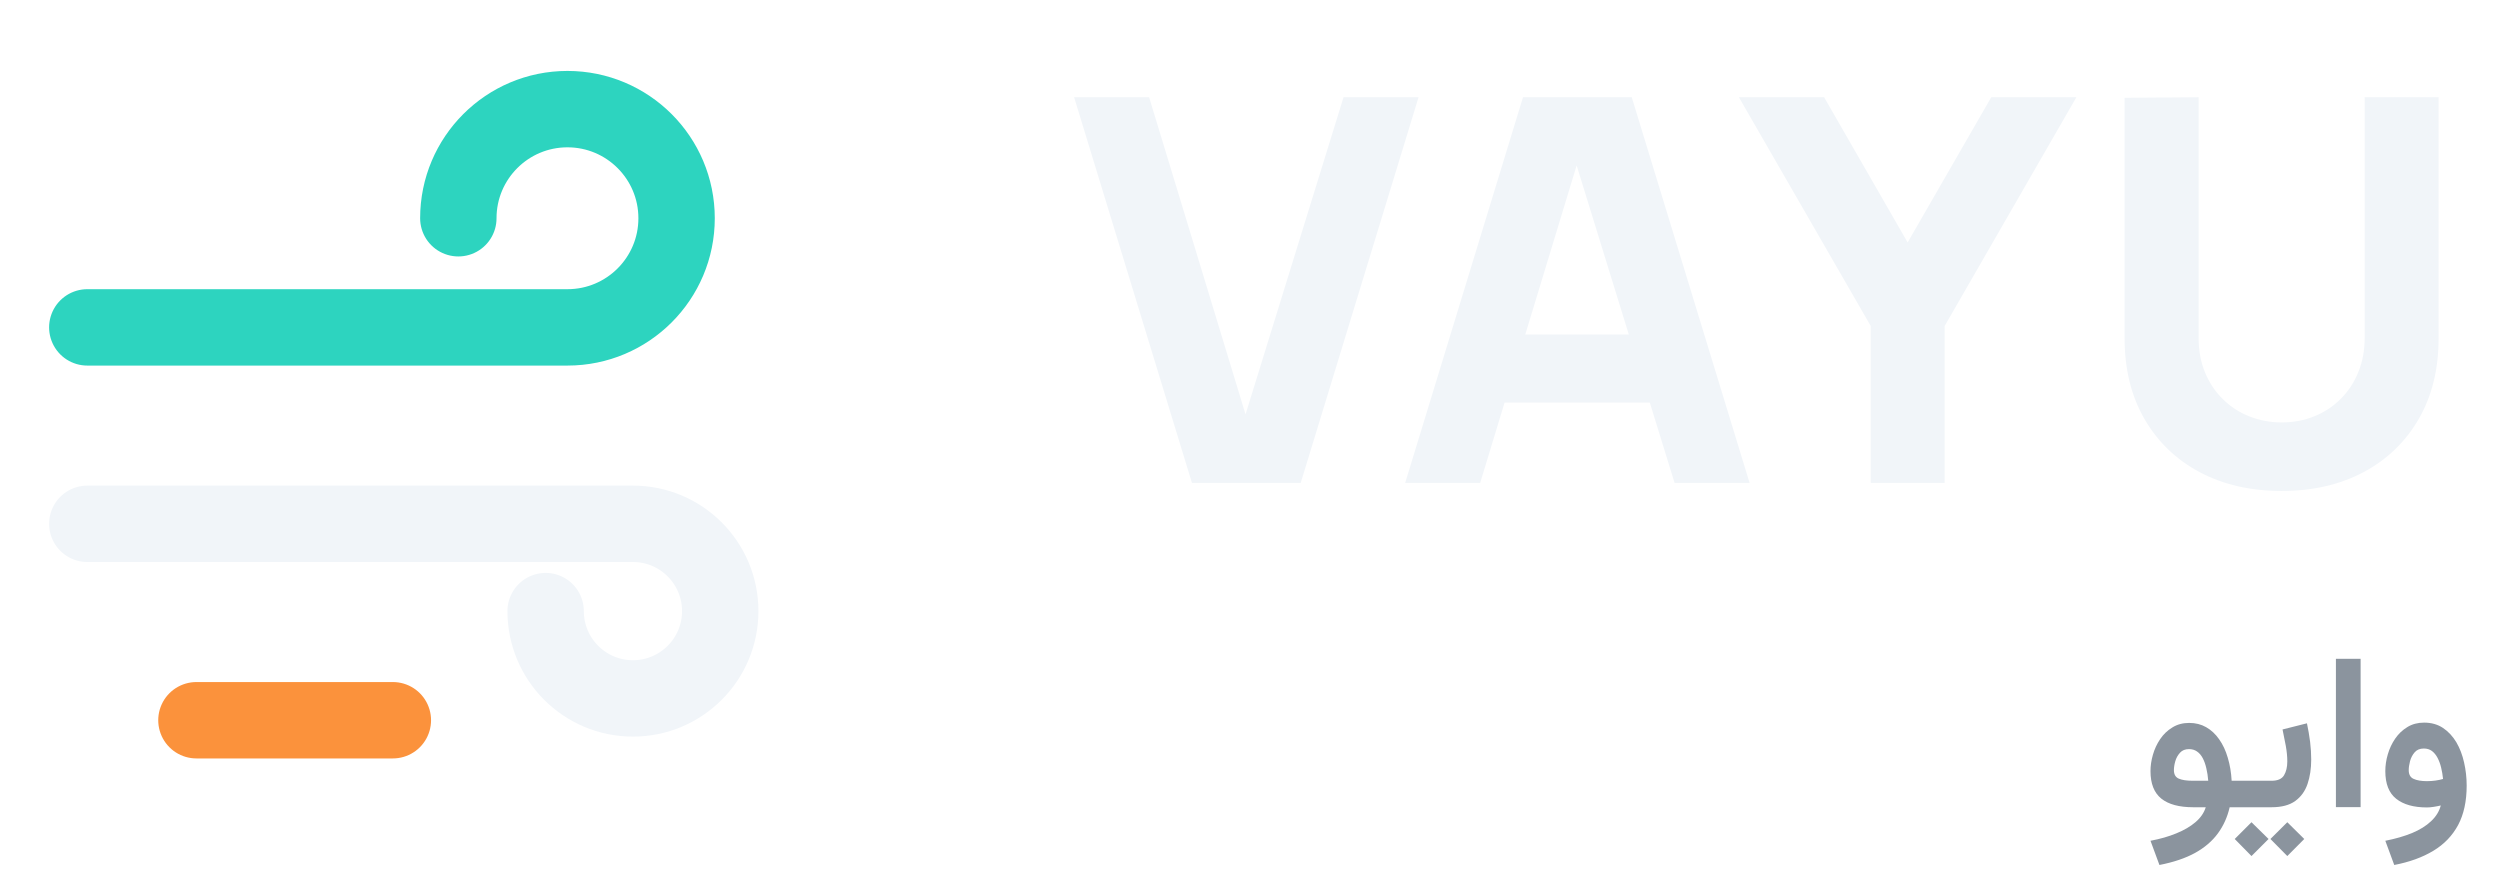
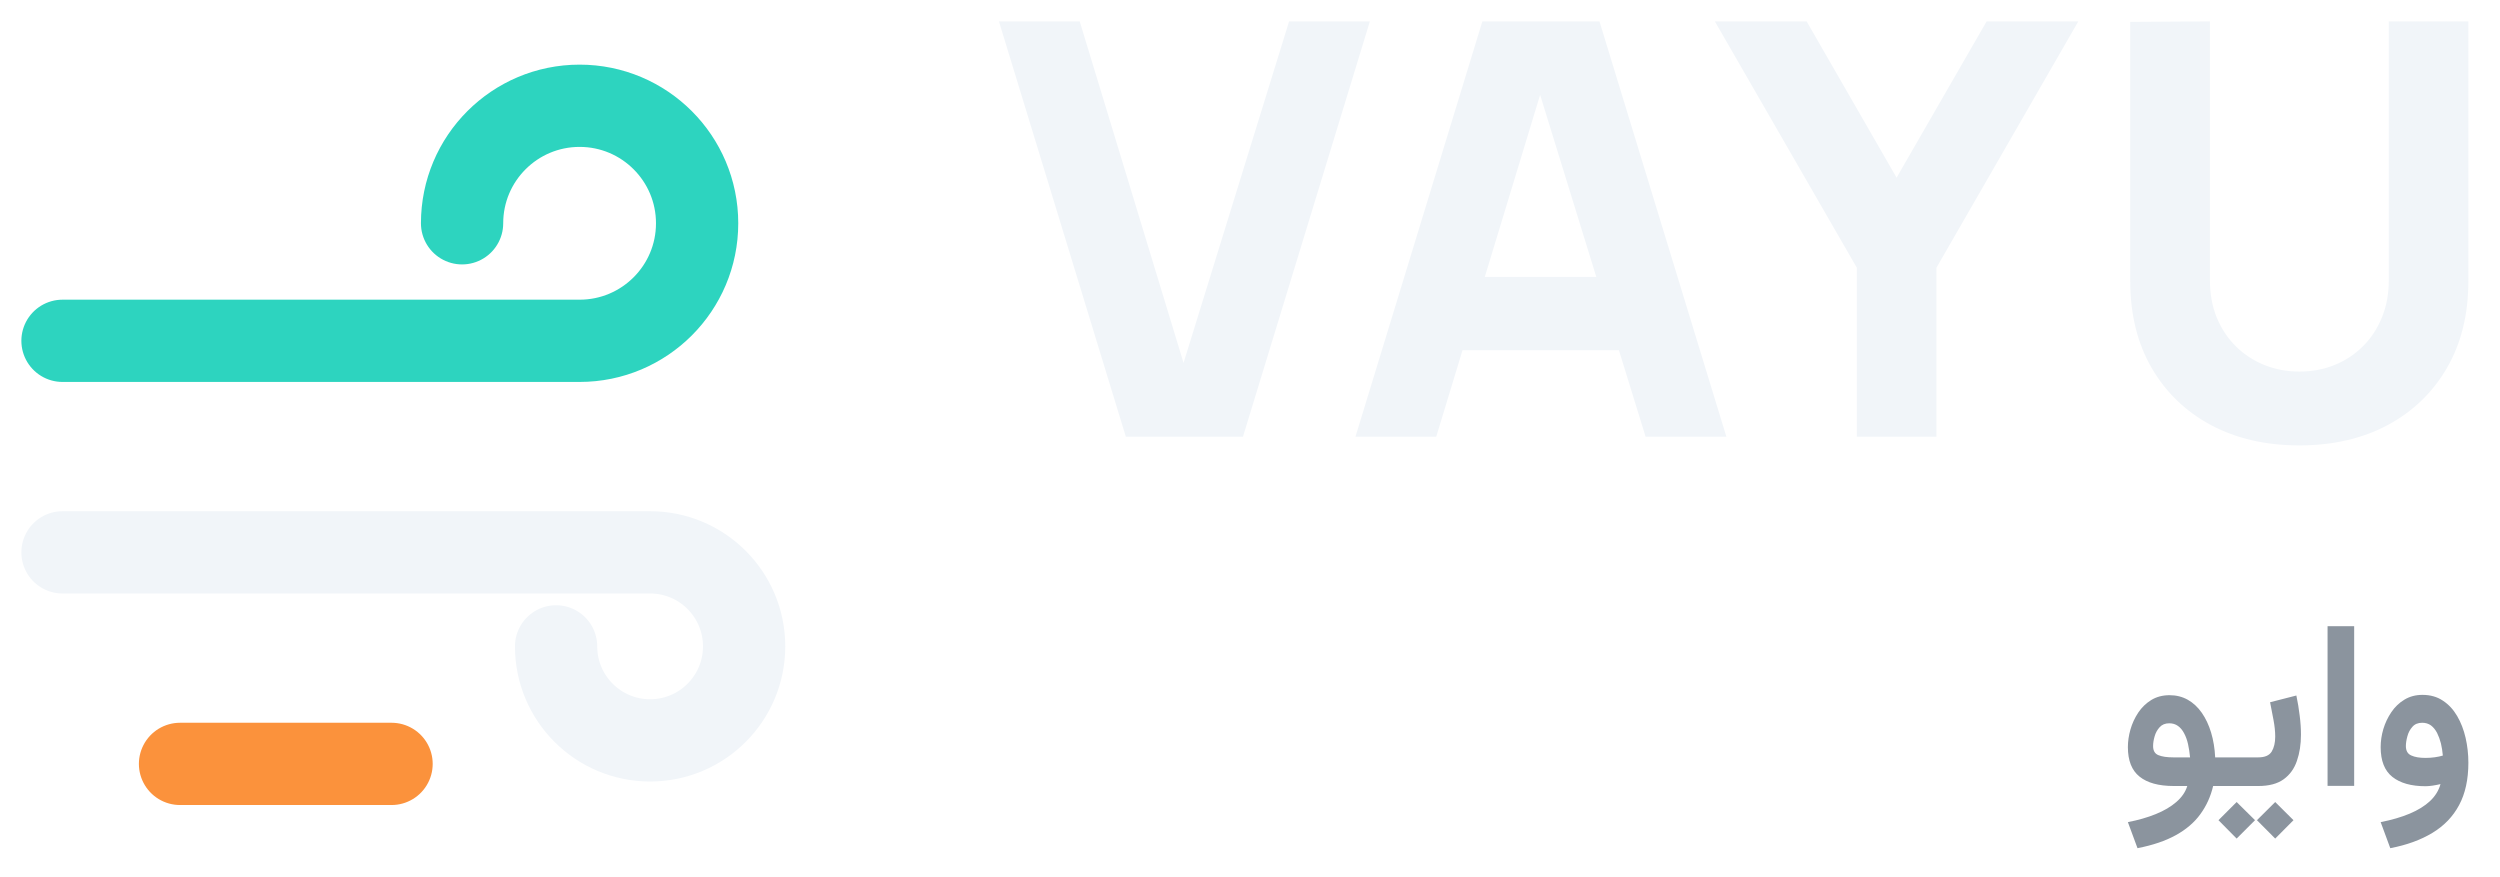
- <svg xmlns="http://www.w3.org/2000/svg" viewBox="0 0 252 89" width="252" height="89" role="img" aria-labelledby="title">
-   <g fill="none" stroke-linecap="round" stroke-linejoin="round" stroke-width="7" transform="scale(1.1)">
+ <svg xmlns="http://www.w3.org/2000/svg" viewBox="0 0 234 82" width="234" height="82" role="img" aria-labelledby="title">
+   <g fill="none" stroke-linecap="round" stroke-linejoin="round" stroke-width="7" transform="translate(-2.95 -1.1) scale(1.1)">
    <path d="M8 30 H52 A10 10 0 1 0 42 20" stroke="#2DD4BF" />
    <path d="M8 48 H58 A8 8 0 1 1 50 56" stroke="#F1F5F9" />
    <path d="M18 66 H36" stroke="#FB923C" />
  </g>
-   <path d="M120.15 48.68 108.27 9.8H115.83L125.55 41.77L135.43 9.8H142.99L131.11 48.68ZM141.64 48.68 153.52 9.8H164.48L176.36 48.68H168.8L158.22 14.39H159.62L149.2 48.68ZM148.77 40.58V33.72H169.29V40.58ZM188.57 48.68V32.86L175.28 9.8H183.87L192.29 24.44L200.72 9.8H209.3L196.02 32.86V48.68ZM229.99 49.49Q225.29 49.49 221.72 47.59Q218.16 45.69 216.16 42.23Q214.16 38.77 214.16 34.1V9.86L221.62 9.8V34.05Q221.62 35.97 222.26 37.53Q222.91 39.1 224.06 40.23Q225.21 41.37 226.73 41.97Q228.26 42.58 229.99 42.58Q231.77 42.58 233.29 41.96Q234.82 41.34 235.95 40.2Q237.09 39.07 237.72 37.5Q238.36 35.94 238.36 34.05V9.8H245.81V34.1Q245.81 38.77 243.81 42.23Q241.81 45.69 238.25 47.59Q234.68 49.49 229.99 49.49Z" fill="#F1F5F9" />
-   <path d="M220.67 72.87Q219.7 72.87 218.97 73.33Q218.23 73.78 217.74 74.51Q217.25 75.24 217.01 76.09Q216.77 76.93 216.77 77.73Q216.77 79.62 217.86 80.5Q218.95 81.37 221.07 81.37H222.34Q222.08 82.21 221.31 82.87Q220.54 83.53 219.38 84Q218.22 84.48 216.77 84.75L217.67 87.19Q219.82 86.77 221.27 85.97Q222.71 85.17 223.56 84.01Q224.41 82.85 224.75 81.37H225.93V78.7H224.95Q224.88 77.44 224.56 76.38Q224.25 75.31 223.69 74.52Q223.14 73.73 222.38 73.3Q221.63 72.87 220.67 72.87ZM221.02 78.7Q220.12 78.7 219.63 78.49Q219.13 78.28 219.13 77.63Q219.13 77.22 219.27 76.73Q219.41 76.24 219.75 75.87Q220.08 75.51 220.65 75.51Q221.12 75.51 221.46 75.75Q221.81 75.99 222.04 76.43Q222.27 76.87 222.4 77.45Q222.54 78.03 222.59 78.7ZM225.49 78.7V81.37H227.5V78.7ZM228.98 81.37Q230.49 81.37 231.36 80.74Q232.23 80.11 232.6 79.02Q232.97 77.93 232.97 76.56Q232.97 75.71 232.86 74.78Q232.74 73.85 232.54 72.91L230.08 73.53Q230.25 74.36 230.41 75.19Q230.56 76.03 230.56 76.75Q230.56 77.6 230.23 78.15Q229.9 78.7 228.98 78.7H227.27V81.37ZM230.56 82.88 228.86 84.57 230.56 86.29 232.27 84.57ZM226.95 82.88 225.26 84.57 226.95 86.29 228.67 84.57ZM237.95 66.41H235.46V81.36H237.95ZM248.64 79.19Q248.64 78 248.38 76.86Q248.13 75.73 247.6 74.82Q247.06 73.92 246.26 73.38Q245.45 72.84 244.35 72.84Q243.39 72.84 242.66 73.29Q241.93 73.73 241.43 74.46Q240.94 75.18 240.69 76.04Q240.44 76.89 240.44 77.73Q240.44 79.65 241.54 80.52Q242.64 81.39 244.64 81.39Q244.94 81.39 245.32 81.33Q245.71 81.27 246.03 81.19Q245.8 82.08 245.05 82.78Q244.31 83.48 243.14 83.97Q241.97 84.45 240.44 84.75L241.34 87.19Q243.64 86.75 245.28 85.76Q246.91 84.78 247.78 83.16Q248.64 81.54 248.64 79.19ZM244.63 78.74Q243.79 78.74 243.29 78.51Q242.8 78.29 242.8 77.63Q242.8 77.24 242.93 76.73Q243.07 76.21 243.4 75.83Q243.73 75.45 244.32 75.45Q244.8 75.45 245.14 75.7Q245.48 75.96 245.71 76.4Q245.94 76.84 246.07 77.39Q246.2 77.93 246.26 78.52Q245.92 78.62 245.51 78.68Q245.09 78.74 244.63 78.74Z" fill="#8B949E" />
+   <path d="M105.38 40.88 93.5 2H101.06L110.78 33.97L120.66 2H128.22L116.34 40.88ZM126.87 40.88 138.75 2H149.71L161.59 40.88H154.03L143.45 6.59H144.85L134.43 40.88ZM134 32.78V25.92H154.52V32.78ZM173.8 40.88V25.06L160.51 2H169.1L177.52 16.63L185.95 2H194.53L181.25 25.06V40.88ZM215.22 41.69Q210.52 41.69 206.95 39.79Q203.39 37.88 201.39 34.43Q199.39 30.97 199.39 26.3V2.05L206.85 2V26.25Q206.85 28.16 207.49 29.73Q208.14 31.3 209.29 32.43Q210.44 33.56 211.96 34.17Q213.49 34.78 215.22 34.78Q217 34.78 218.52 34.16Q220.05 33.54 221.18 32.4Q222.32 31.27 222.95 29.7Q223.59 28.14 223.59 26.25V2H231.04V26.3Q231.04 30.97 229.04 34.43Q227.04 37.88 223.48 39.79Q219.91 41.69 215.22 41.69Z" fill="#F1F5F9" />
+   <path d="M203.07 65.07Q202.1 65.07 201.36 65.52Q200.63 65.97 200.14 66.7Q199.65 67.44 199.41 68.28Q199.17 69.13 199.17 69.93Q199.17 71.82 200.26 72.69Q201.35 73.57 203.46 73.57H204.73Q204.47 74.41 203.7 75.07Q202.94 75.73 201.78 76.2Q200.62 76.67 199.17 76.95L200.07 79.39Q202.22 78.97 203.66 78.17Q205.11 77.37 205.95 76.21Q206.8 75.05 207.15 73.57H208.33V70.89H207.34Q207.28 69.64 206.96 68.57Q206.64 67.51 206.09 66.72Q205.54 65.93 204.78 65.5Q204.02 65.07 203.07 65.07ZM203.42 70.89Q202.52 70.89 202.02 70.68Q201.53 70.48 201.53 69.83Q201.53 69.42 201.67 68.93Q201.81 68.43 202.14 68.07Q202.47 67.7 203.04 67.7Q203.52 67.7 203.86 67.95Q204.2 68.19 204.43 68.63Q204.67 69.07 204.8 69.65Q204.93 70.23 204.99 70.89ZM207.89 70.89V73.57H209.9V70.89ZM211.38 73.57Q212.88 73.57 213.75 72.94Q214.62 72.31 214.99 71.22Q215.37 70.13 215.37 68.76Q215.37 67.91 215.25 66.98Q215.14 66.05 214.94 65.1L212.48 65.73Q212.65 66.55 212.8 67.39Q212.96 68.23 212.96 68.95Q212.96 69.8 212.63 70.35Q212.29 70.89 211.38 70.89H209.66V73.57ZM212.96 75.07 211.25 76.77 212.96 78.49 214.67 76.77ZM209.35 75.07 207.65 76.77 209.35 78.49 211.07 76.77ZM220.35 58.61H217.86V73.56H220.35ZM231.04 71.39Q231.04 70.2 230.78 69.06Q230.52 67.93 229.99 67.02Q229.46 66.11 228.65 65.58Q227.85 65.04 226.74 65.04Q225.79 65.04 225.05 65.49Q224.32 65.93 223.83 66.66Q223.34 67.38 223.08 68.24Q222.83 69.09 222.83 69.93Q222.83 71.85 223.93 72.72Q225.03 73.59 227.03 73.59Q227.33 73.59 227.72 73.53Q228.11 73.47 228.43 73.39Q228.19 74.28 227.45 74.98Q226.71 75.67 225.54 76.16Q224.37 76.65 222.83 76.95L223.73 79.39Q226.03 78.95 227.67 77.96Q229.31 76.97 230.17 75.36Q231.04 73.74 231.04 71.39ZM227.02 70.94Q226.18 70.94 225.69 70.71Q225.19 70.49 225.19 69.83Q225.19 69.43 225.33 68.92Q225.46 68.41 225.8 68.03Q226.13 67.65 226.72 67.65Q227.19 67.65 227.54 67.9Q227.88 68.16 228.11 68.6Q228.33 69.04 228.47 69.58Q228.6 70.13 228.65 70.72Q228.32 70.82 227.9 70.88Q227.48 70.94 227.02 70.94Z" fill="#8B949E" />
</svg>
